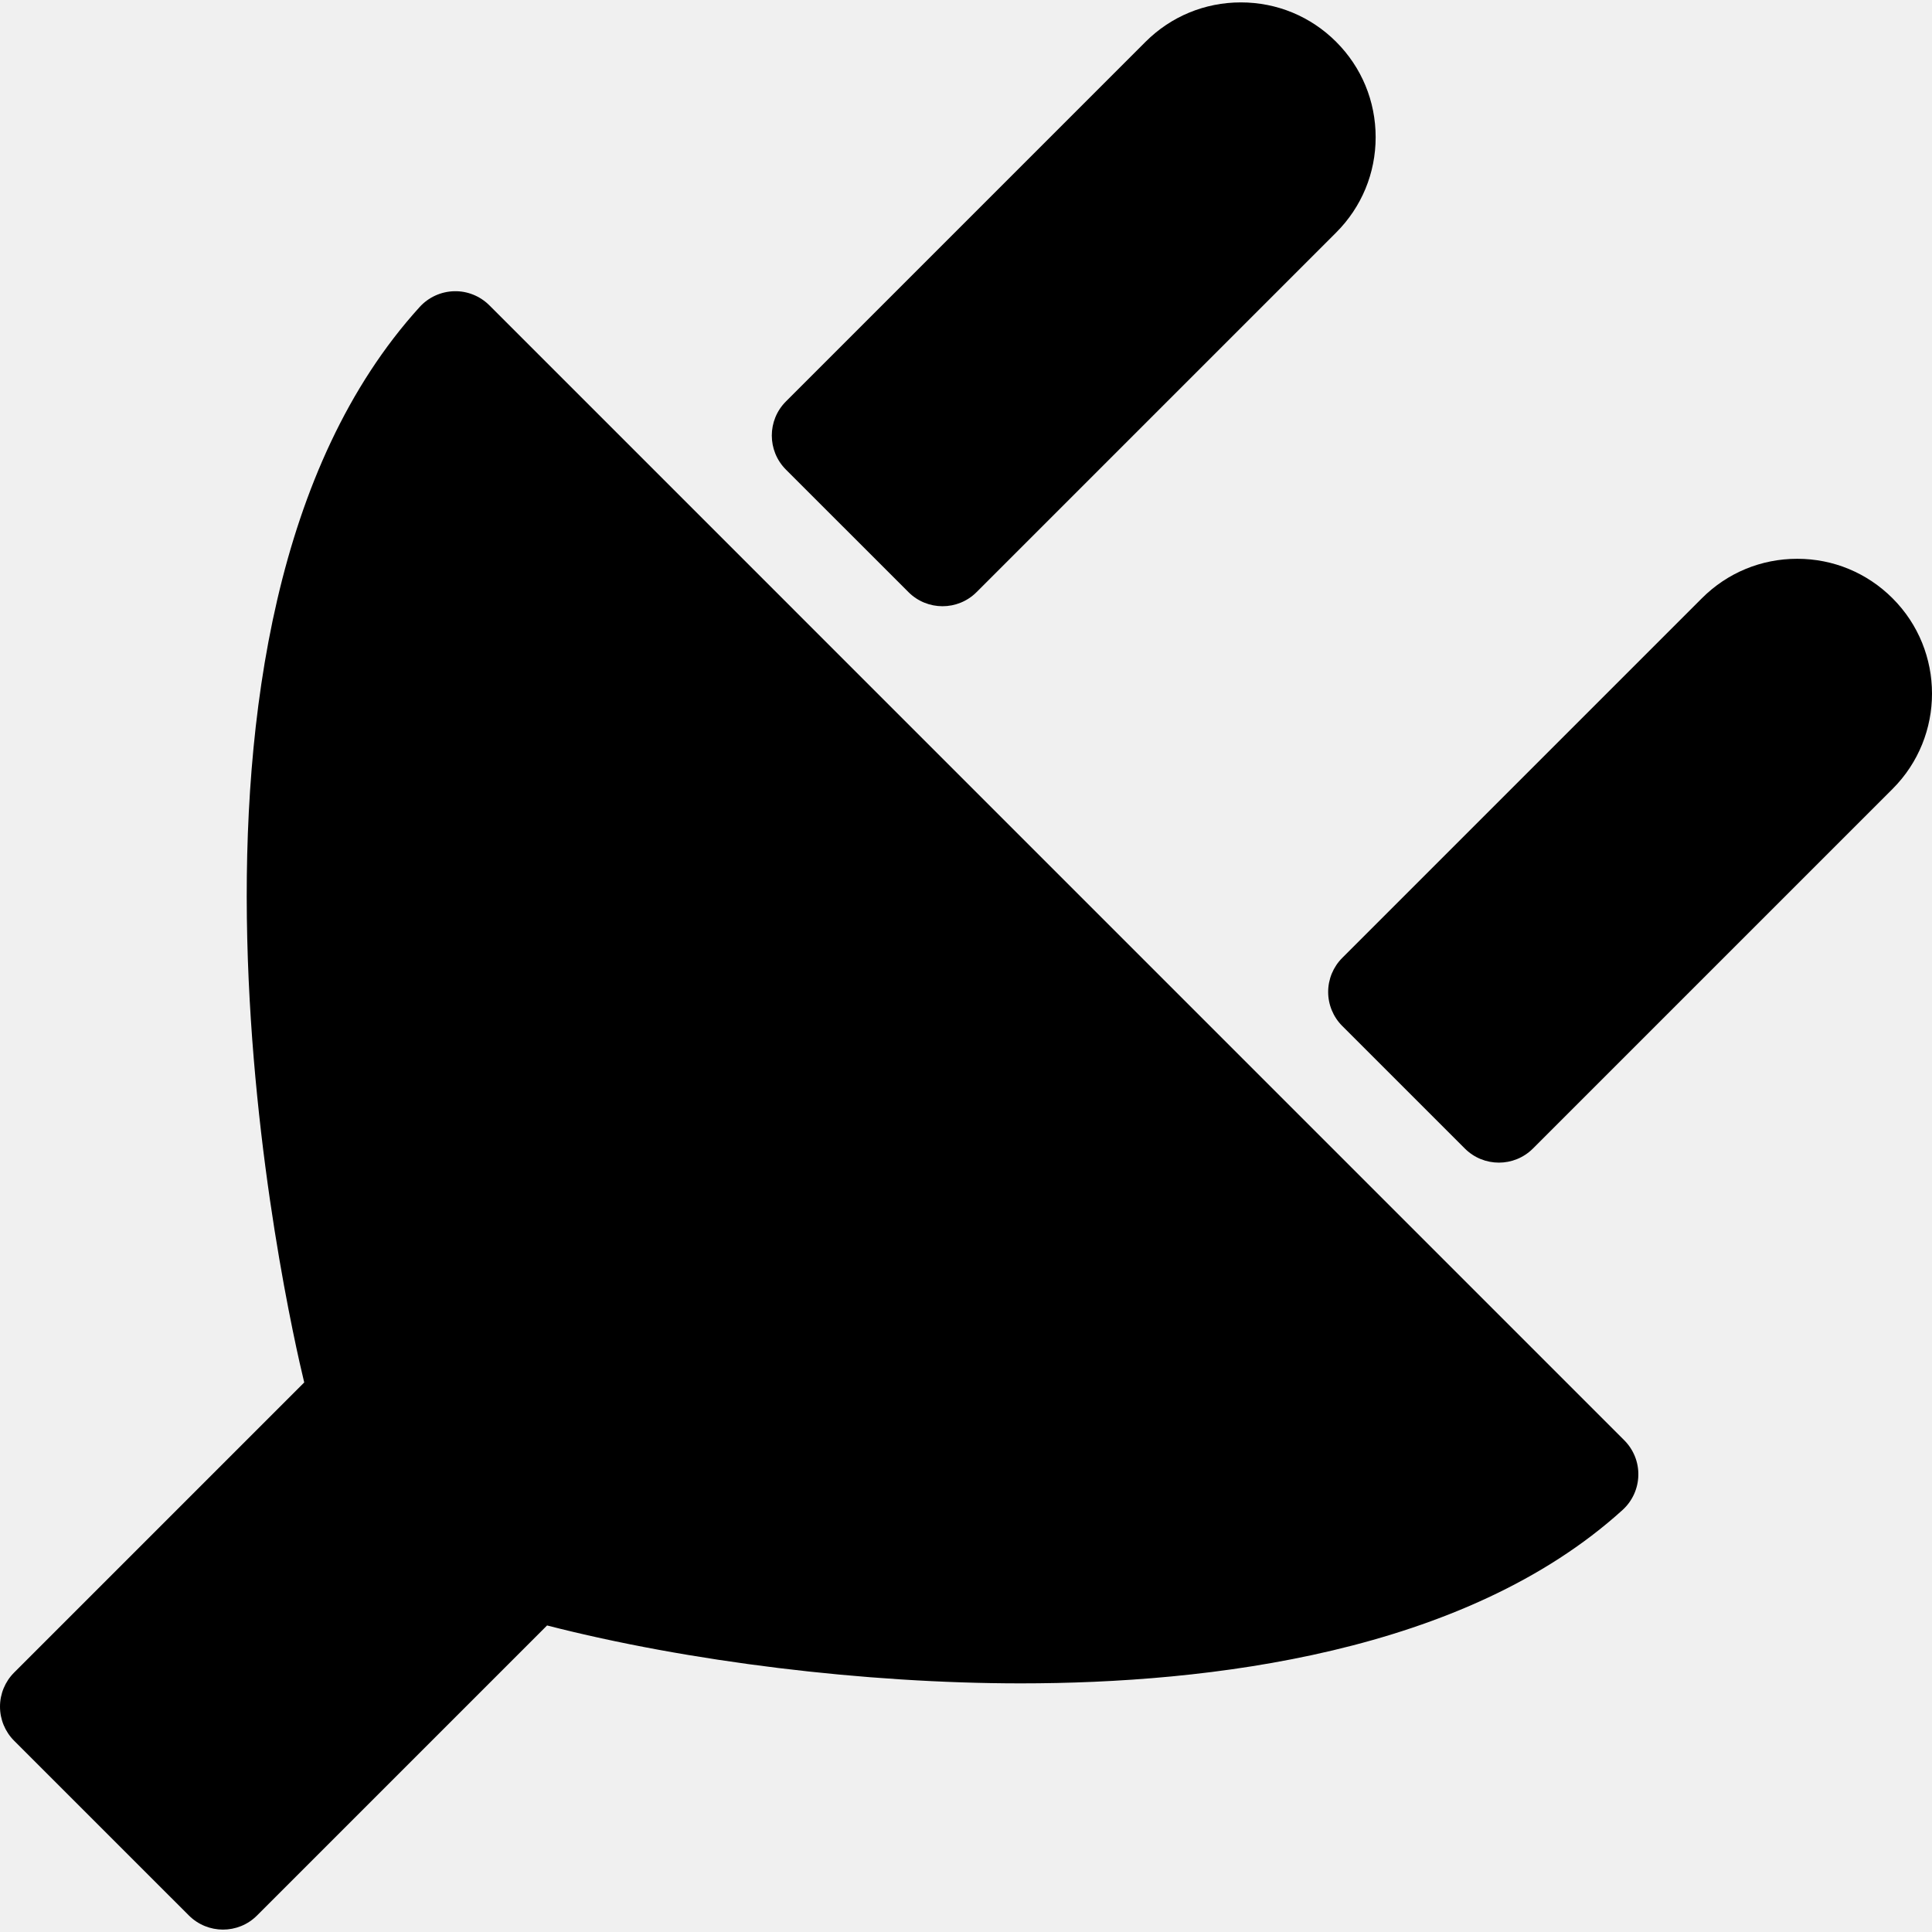
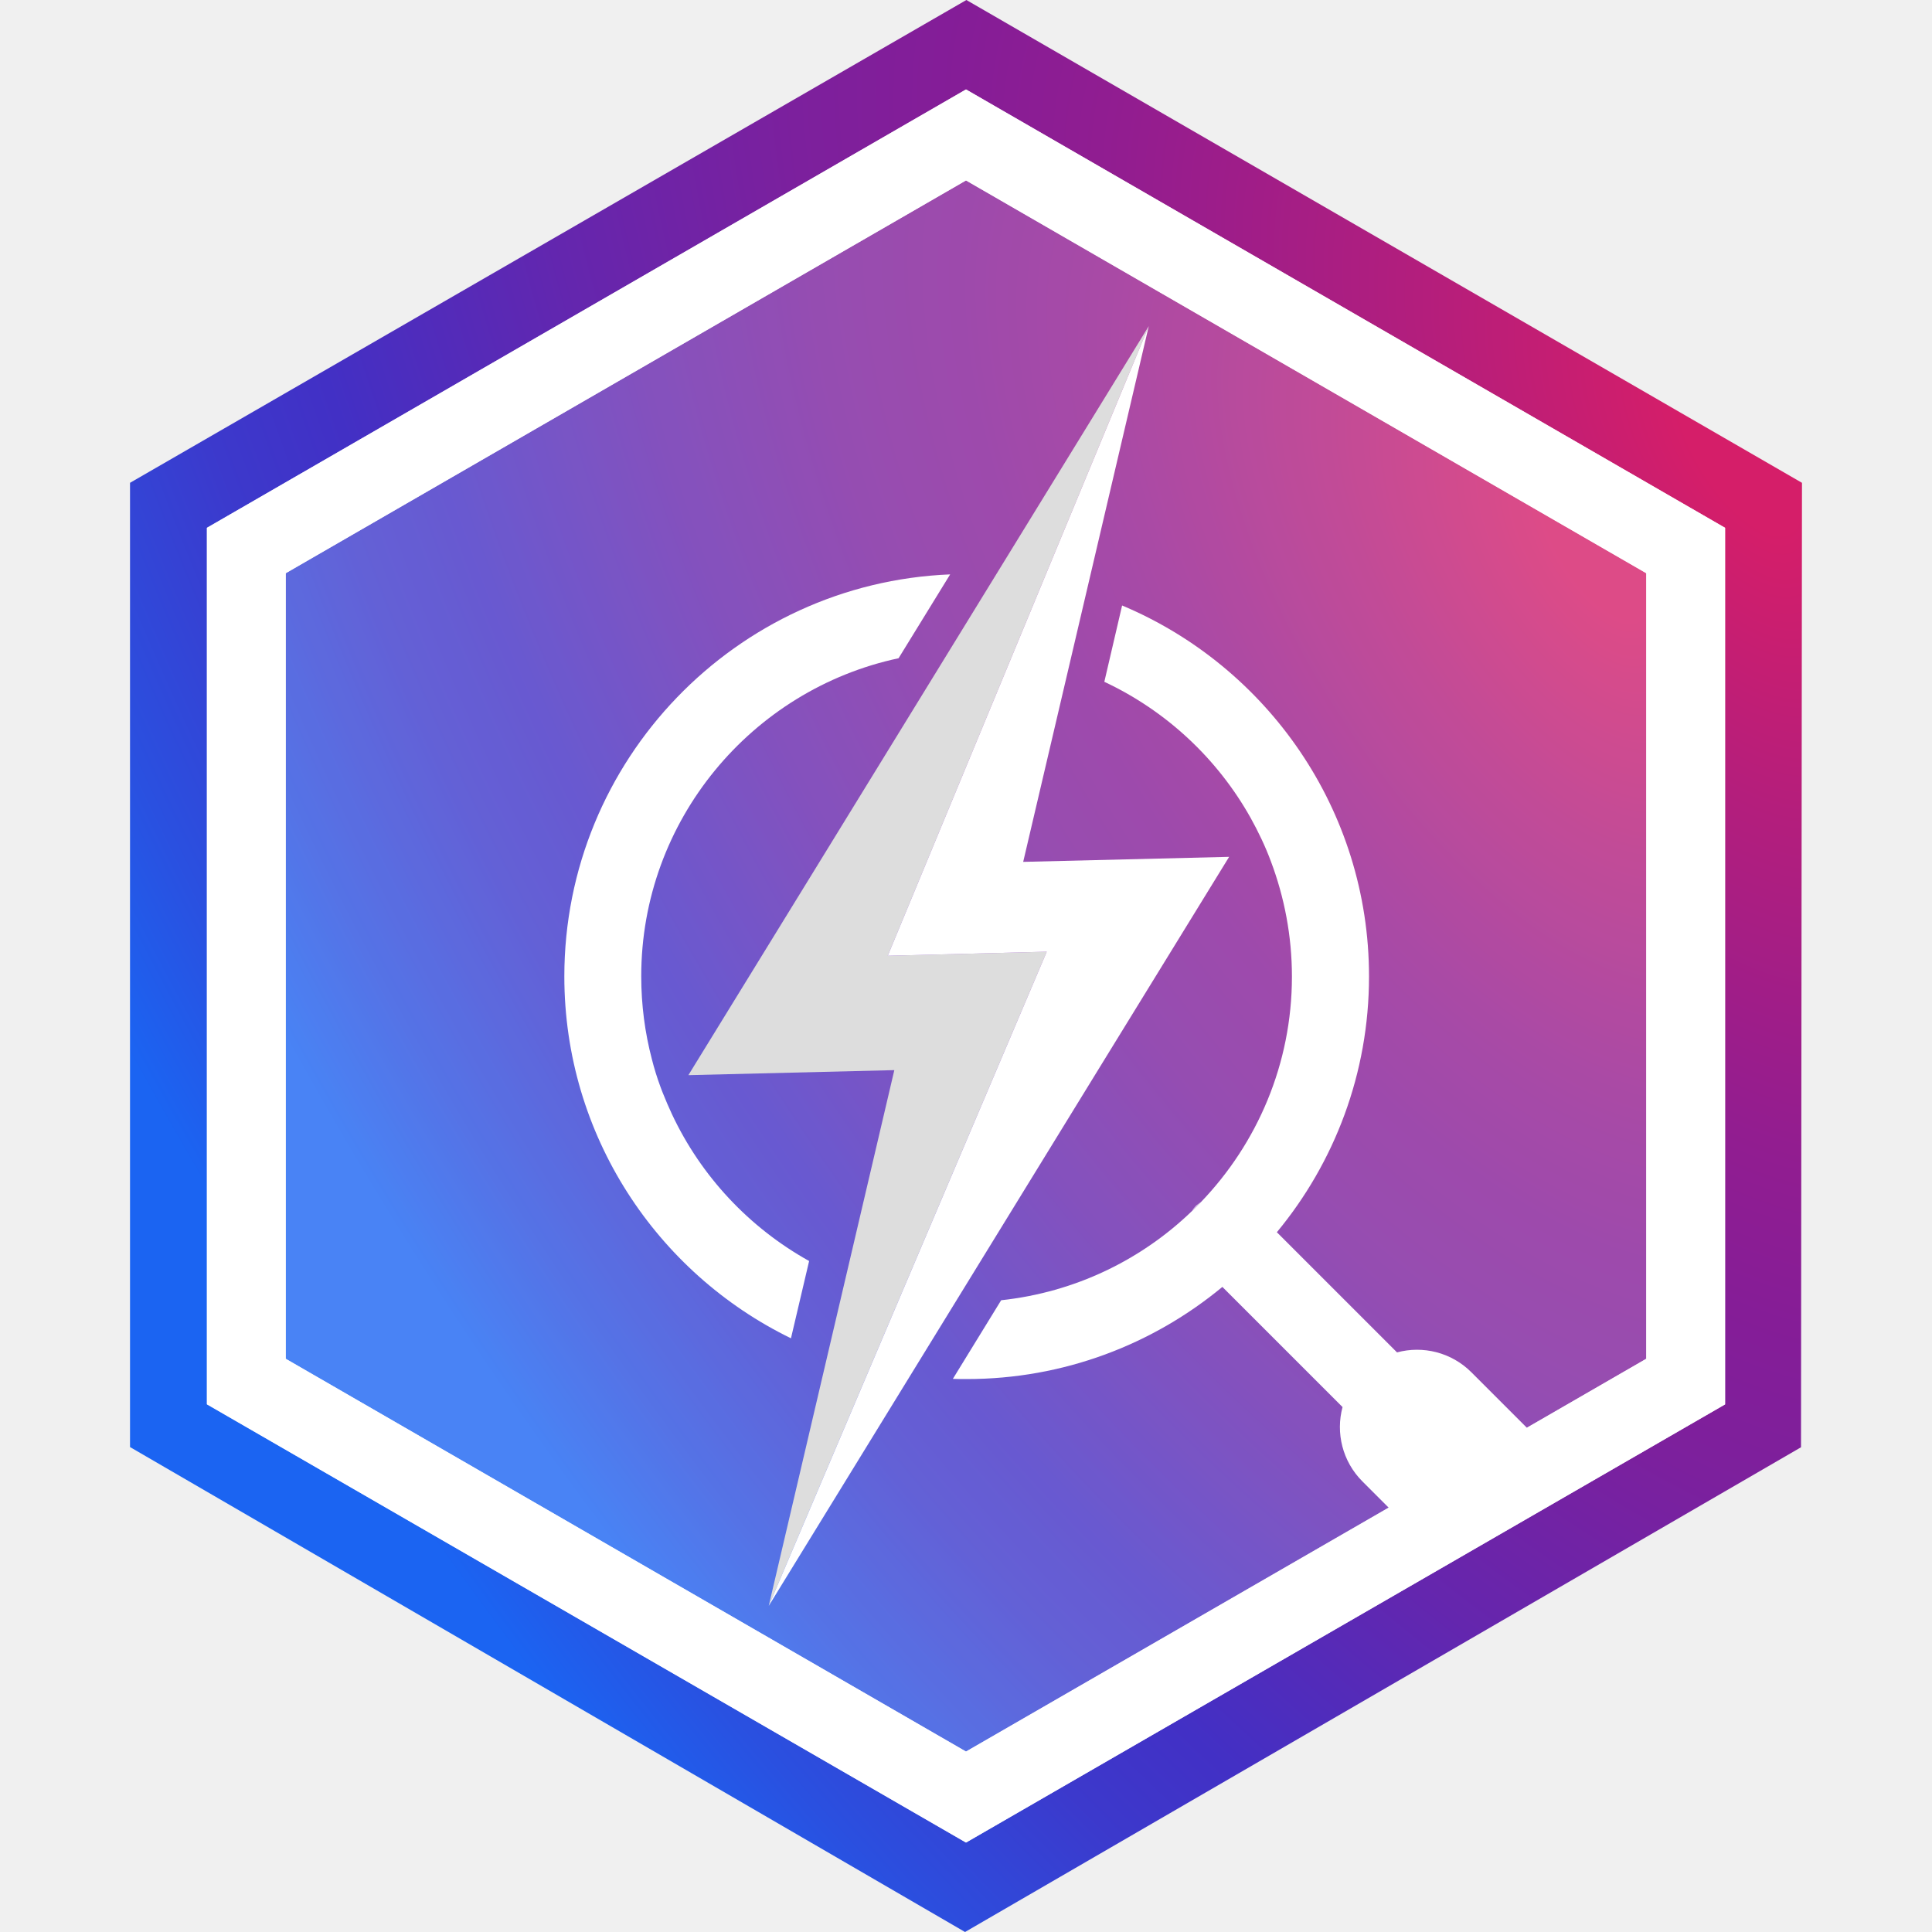
- <svg xmlns="http://www.w3.org/2000/svg" version="1.1" id="Capa_1" x="0px" y="0px" width="99.012px" height="99.012px" viewBox="0 0 99.012 99.012" style="enable-background:new 0 0 99.012 99.012;" xml:space="preserve">
+ <svg xmlns="http://www.w3.org/2000/svg" version="1.1" id="Layer_1" x="0px" y="0px" viewBox="0 0 1000 1000" enable-background="new 0 0 1000 1000" xml:space="preserve">
  <g>
    <g>
-       <path d="M25.08,15.648c-0.478-0.478-1.135-0.742-1.805-0.723c-0.675,0.017-1.314,0.309-1.768,0.808    c-14.829,16.325-6.762,51.623-5.916,55.115L0.723,85.717C0.26,86.18,0,86.808,0,87.463c0,0.654,0.26,1.283,0.723,1.746    l8.958,8.957c0.482,0.48,1.114,0.723,1.746,0.723c0.631,0,1.264-0.24,1.745-0.723l14.865-14.864    c7.237,1.859,16.289,2.968,24.28,2.968c9.599,0,22.739-1.543,30.836-8.886c0.5-0.454,0.793-1.093,0.809-1.769    c0.018-0.676-0.245-1.328-0.723-1.805L25.08,15.648z" />
-       <path d="M46.557,30.345c0.482,0.482,1.114,0.723,1.746,0.723c0.632,0,1.264-0.241,1.746-0.724l18.428-18.428    c1.305-1.305,2.023-3.04,2.023-4.885c0-1.846-0.719-3.582-2.023-4.886c-1.305-1.305-3.039-2.022-4.885-2.022    c-1.845,0-3.581,0.718-4.887,2.022L40.277,20.574c-0.964,0.964-0.964,2.527,0,3.492L46.557,30.345z" />
-       <path d="M96.99,30.661c-1.305-1.305-3.039-2.024-4.885-2.024c-1.847,0-3.582,0.718-4.886,2.023L68.79,49.089    c-0.464,0.463-0.724,1.091-0.724,1.746s0.26,1.282,0.724,1.746l6.28,6.278c0.481,0.482,1.113,0.724,1.746,0.724    c0.631,0,1.264-0.241,1.746-0.724l18.43-18.429C99.686,37.735,99.686,33.353,96.99,30.661z" />
+       <radialGradient id="SVGID_1_" cx="832.913" cy="249.483" r="445.329" fx="1215.229" fy="248.214" gradientTransform="matrix(0.8377 -0.5462 1.2737 1.9536 -496.0606 454.873)" gradientUnits="userSpaceOnUse">
+         <stop offset="3.745849e-02" style="stop-color:#D51E69" />
+         <stop offset="0.144" style="stop-color:#B41E7C" />
+         <stop offset="0.273" style="stop-color:#921D90" />
+         <stop offset="0.342" style="stop-color:#851D97" />
+         <stop offset="0.412" style="stop-color:#7C209D" />
+         <stop offset="0.526" style="stop-color:#6426AE" />
+         <stop offset="0.651" style="stop-color:#4230C5" />
+         <stop offset="0.712" style="stop-color:#3C39CC" />
+         <stop offset="0.81" style="stop-color:#2A50E0" />
+         <stop offset="0.879" style="stop-color:#1B64F2" />
+       </radialGradient>
+       <polygon fill="url(#SVGID_1_)" points="852.1,296.7 852.1,703.3 500,906.6 147.9,703.3 147.9,296.7 500,93.4   " />
+       <radialGradient id="SVGID_00000160166773578265496920000017749501836101986742_" cx="837.367" cy="246.341" r="547.418" fx="1307.328" fy="244.781" gradientTransform="matrix(0.8377 -0.5462 1.2737 1.9536 -491.6399 460.0742)" gradientUnits="userSpaceOnUse">
+         <stop offset="3.745849e-02" style="stop-color:#D51E69" />
+         <stop offset="0.144" style="stop-color:#B41E7C" />
+         <stop offset="0.273" style="stop-color:#921D90" />
+         <stop offset="0.342" style="stop-color:#851D97" />
+         <stop offset="0.412" style="stop-color:#7C209D" />
+         <stop offset="0.526" style="stop-color:#6426AE" />
+         <stop offset="0.651" style="stop-color:#4230C5" />
+         <stop offset="0.712" style="stop-color:#3C39CC" />
+         <stop offset="0.81" style="stop-color:#2A50E0" />
+         <stop offset="0.879" style="stop-color:#1B64F2" />
+       </radialGradient>
+       <path fill="url(#SVGID_00000160166773578265496920000017749501836101986742_)" d="M500.2,0L67.3,249.9V749l432.2,251l432.7-250.9    l0.5-499.2L500.2,0z M892.9,726.9L500,953.7L107.1,726.8V273.2L500,46.3l392.9,226.9V726.9L892.9,726.9z" />
+     </g>
+     <g opacity="0.2">
+       <polygon fill="#FFFFFF" points="852.1,296.7 852.1,703.3 500,906.6 147.9,703.3 147.9,296.7 500,93.4   " />
    </g>
  </g>
  <g>
- </g>
+     <polygon fill="#DDDDDD" points="422.6,448.7 356.3,556.5 462.9,553.9 397.9,831.2 541.8,492.6 459.5,494.7 594.6,168.8  " />
+     <polygon fill="#FFFFFF" points="529.6,446.1 594.6,168.8 459.5,494.7 541.8,492.6 397.9,831.2 569.9,551.3 636.2,443.5    550.2,445.6  " />
+   </g>
  <g>
- </g>
-   <g>
- </g>
-   <g>
- </g>
-   <g>
- </g>
-   <g>
- </g>
-   <g>
- </g>
-   <g>
- </g>
-   <g>
- </g>
-   <g>
- </g>
-   <g>
- </g>
-   <g>
- </g>
-   <g>
- </g>
-   <g>
- </g>
-   <g>
- </g>
+     <path fill="#FFFFFF" d="M621.6,622c-1.5,1.6-3,3.1-4.6,4.6c0.6-0.9,1.4-1.7,2.1-2.5C619.9,623.4,620.8,622.7,621.6,622z" />
+     <path fill="#FFFFFF" d="M465.1,340.7l26.7-43.4c-110.9,4.5-199.7,96.1-199.7,208.1c0,82.2,47.9,153.5,117.3,187.3l9.4-40   c-30.9-17.2-55.9-43.8-71-76c-1.7-3.6-3.2-7.2-4.7-10.9c-0.4-1.1-0.9-2.2-1.3-3.4c-1.7-4.6-3.2-9.4-4.4-14.2   c-3.6-13.7-5.5-28.1-5.5-42.9C331.9,424.6,389.1,356.9,465.1,340.7z" />
+     <path fill="#FFFFFF" d="M500,46.3L107.1,273.2v453.7L500,953.7l392.9-226.8V273.2L500,46.3z M852.1,703.3L790.3,739l-28.7-28.7   c-10.4-10.4-25.2-13.9-38.5-10.3l-62.2-62.2c29.8-36,47.7-82.2,47.7-132.4c0-86.3-52.8-160.5-127.8-192l-9.2,39.5   c32,15,58.5,39.7,75.7,70.4c4,7.2,7.6,14.7,10.5,22.5c7,18.6,10.9,38.7,10.9,59.7c0,45.2-18,86.4-47.1,116.7   c-1.5,1.6-3,3.1-4.6,4.6c-26.2,25.3-60.6,42.1-98.8,46.2l-25,40.7c2.3,0.1,4.7,0.1,7.1,0.1c50.3,0,96.4-17.9,132.4-47.7l62.2,62.2   c-3.6,13.3-0.1,28.1,10.3,38.5l13.6,13.6L500,906.6L147.9,703.3V296.7L500,93.4l352.1,203.3V703.3z" />
+   </g>
</svg>
